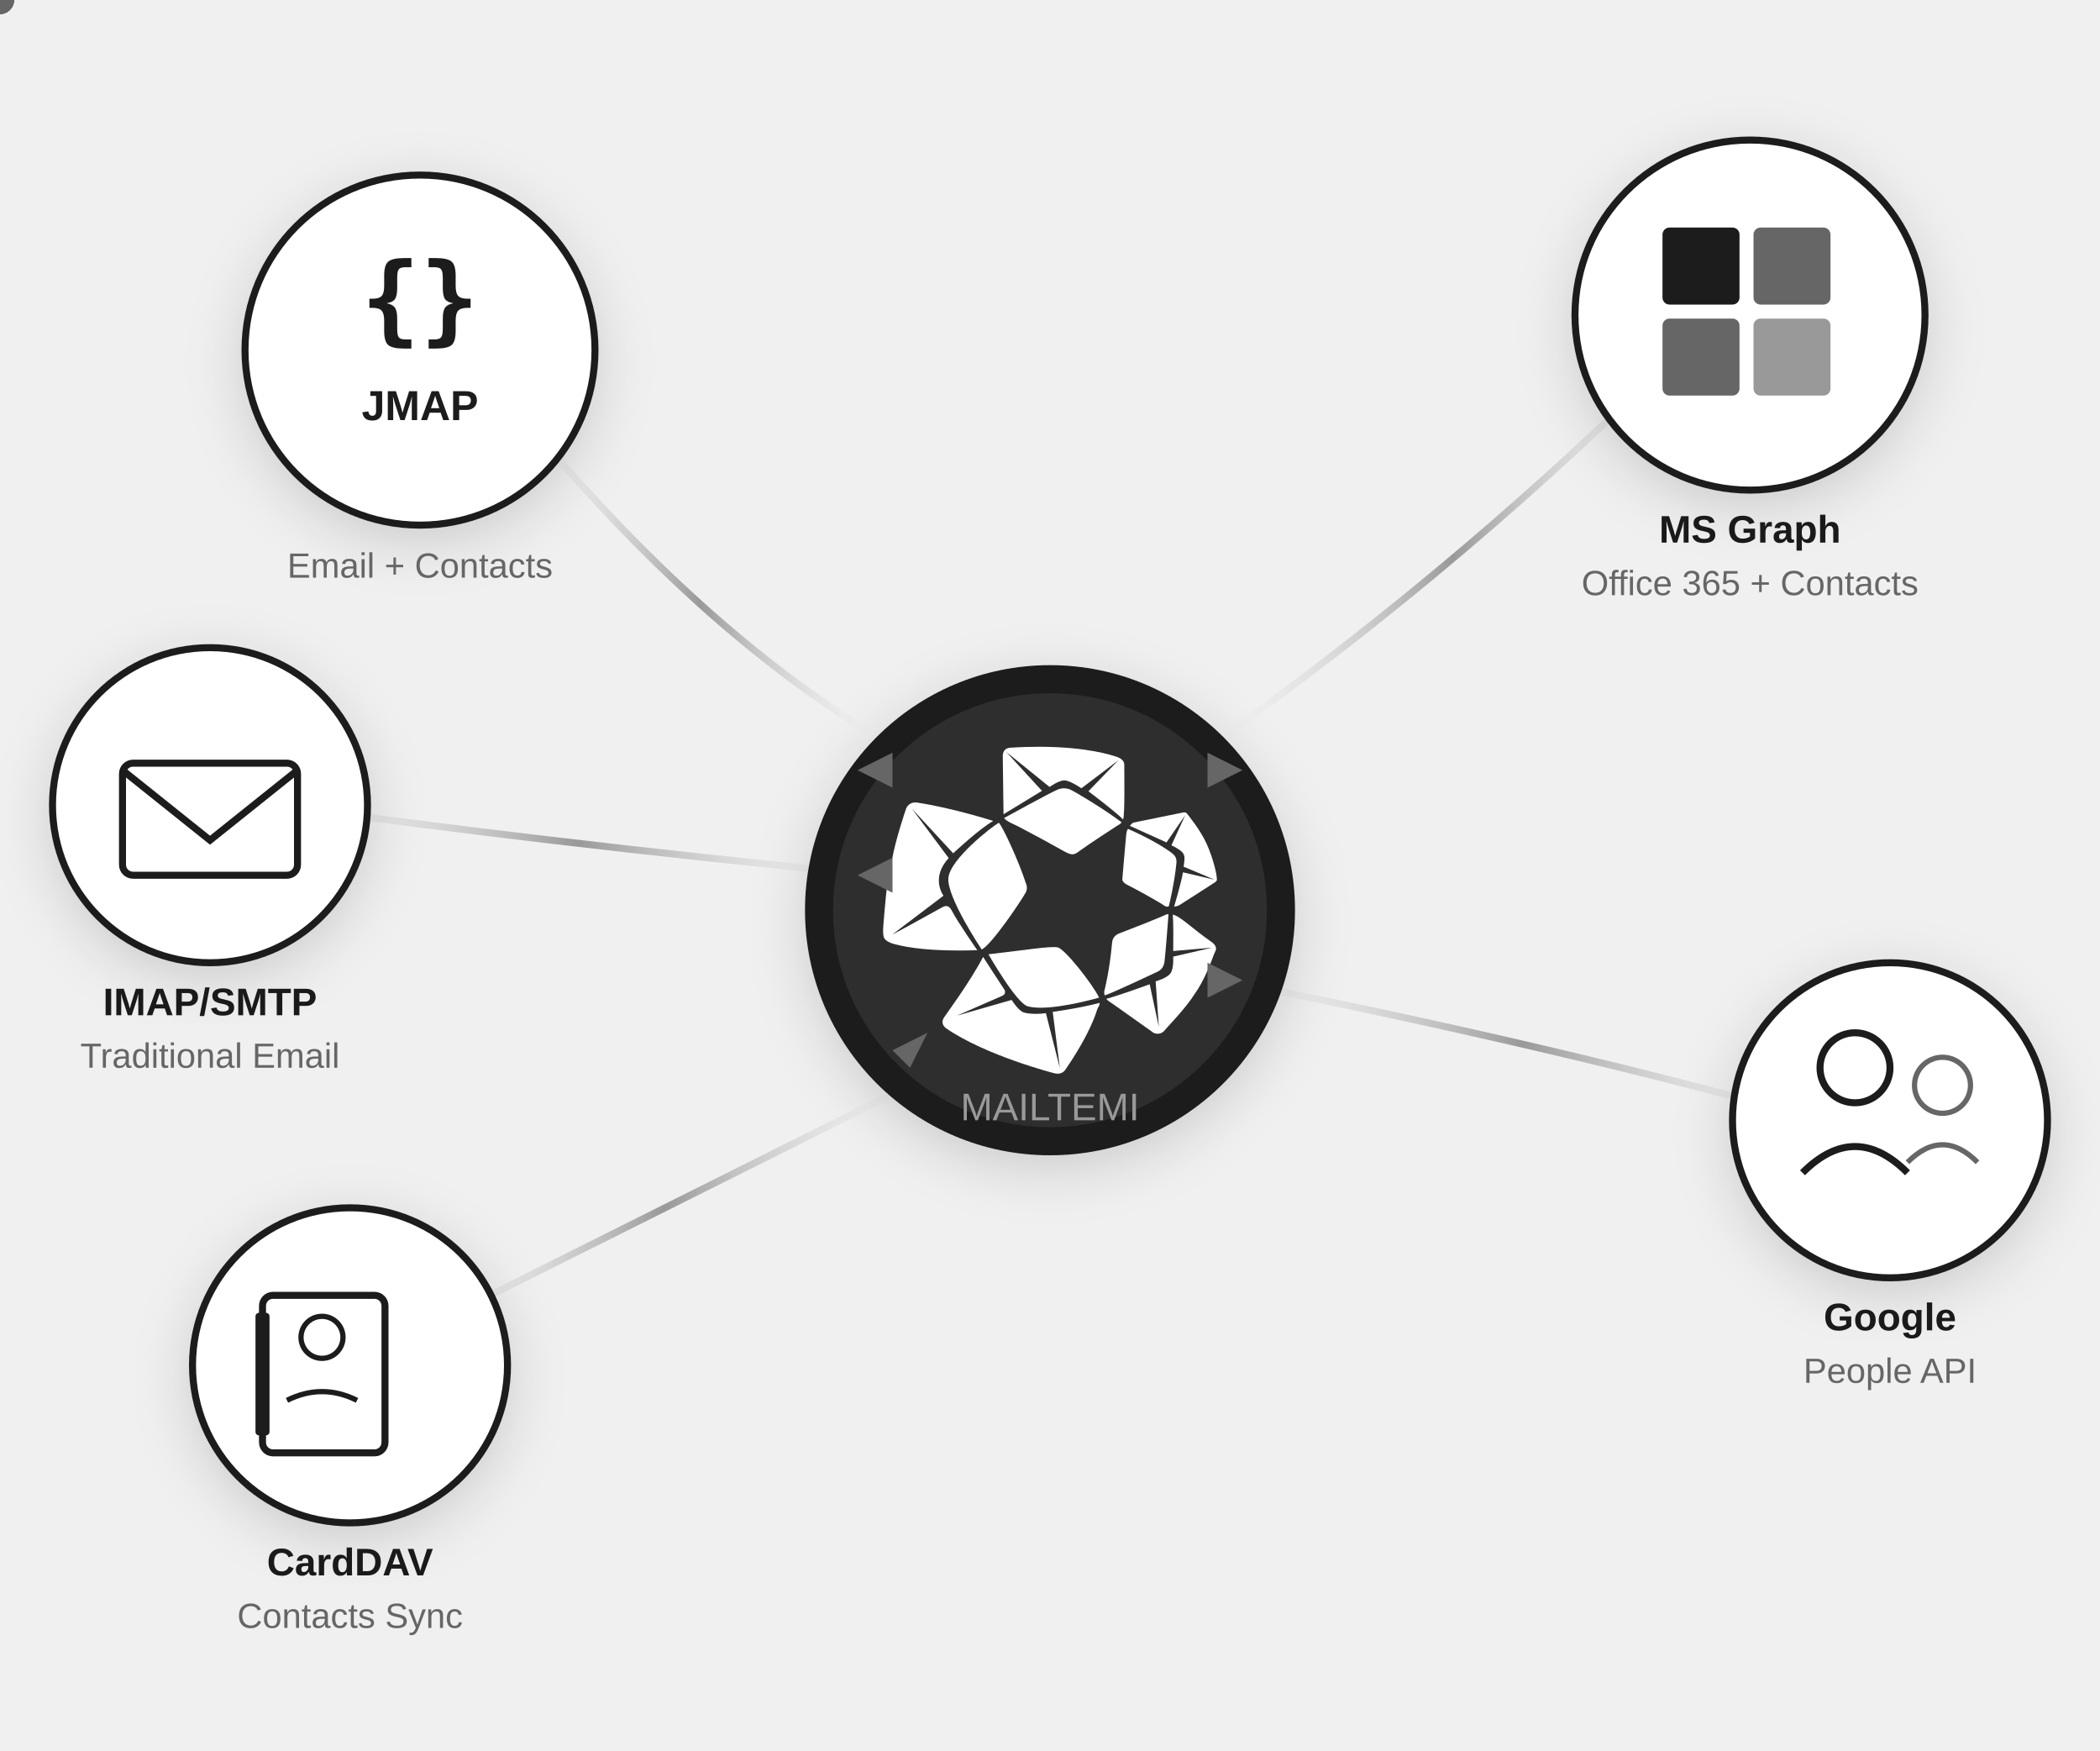
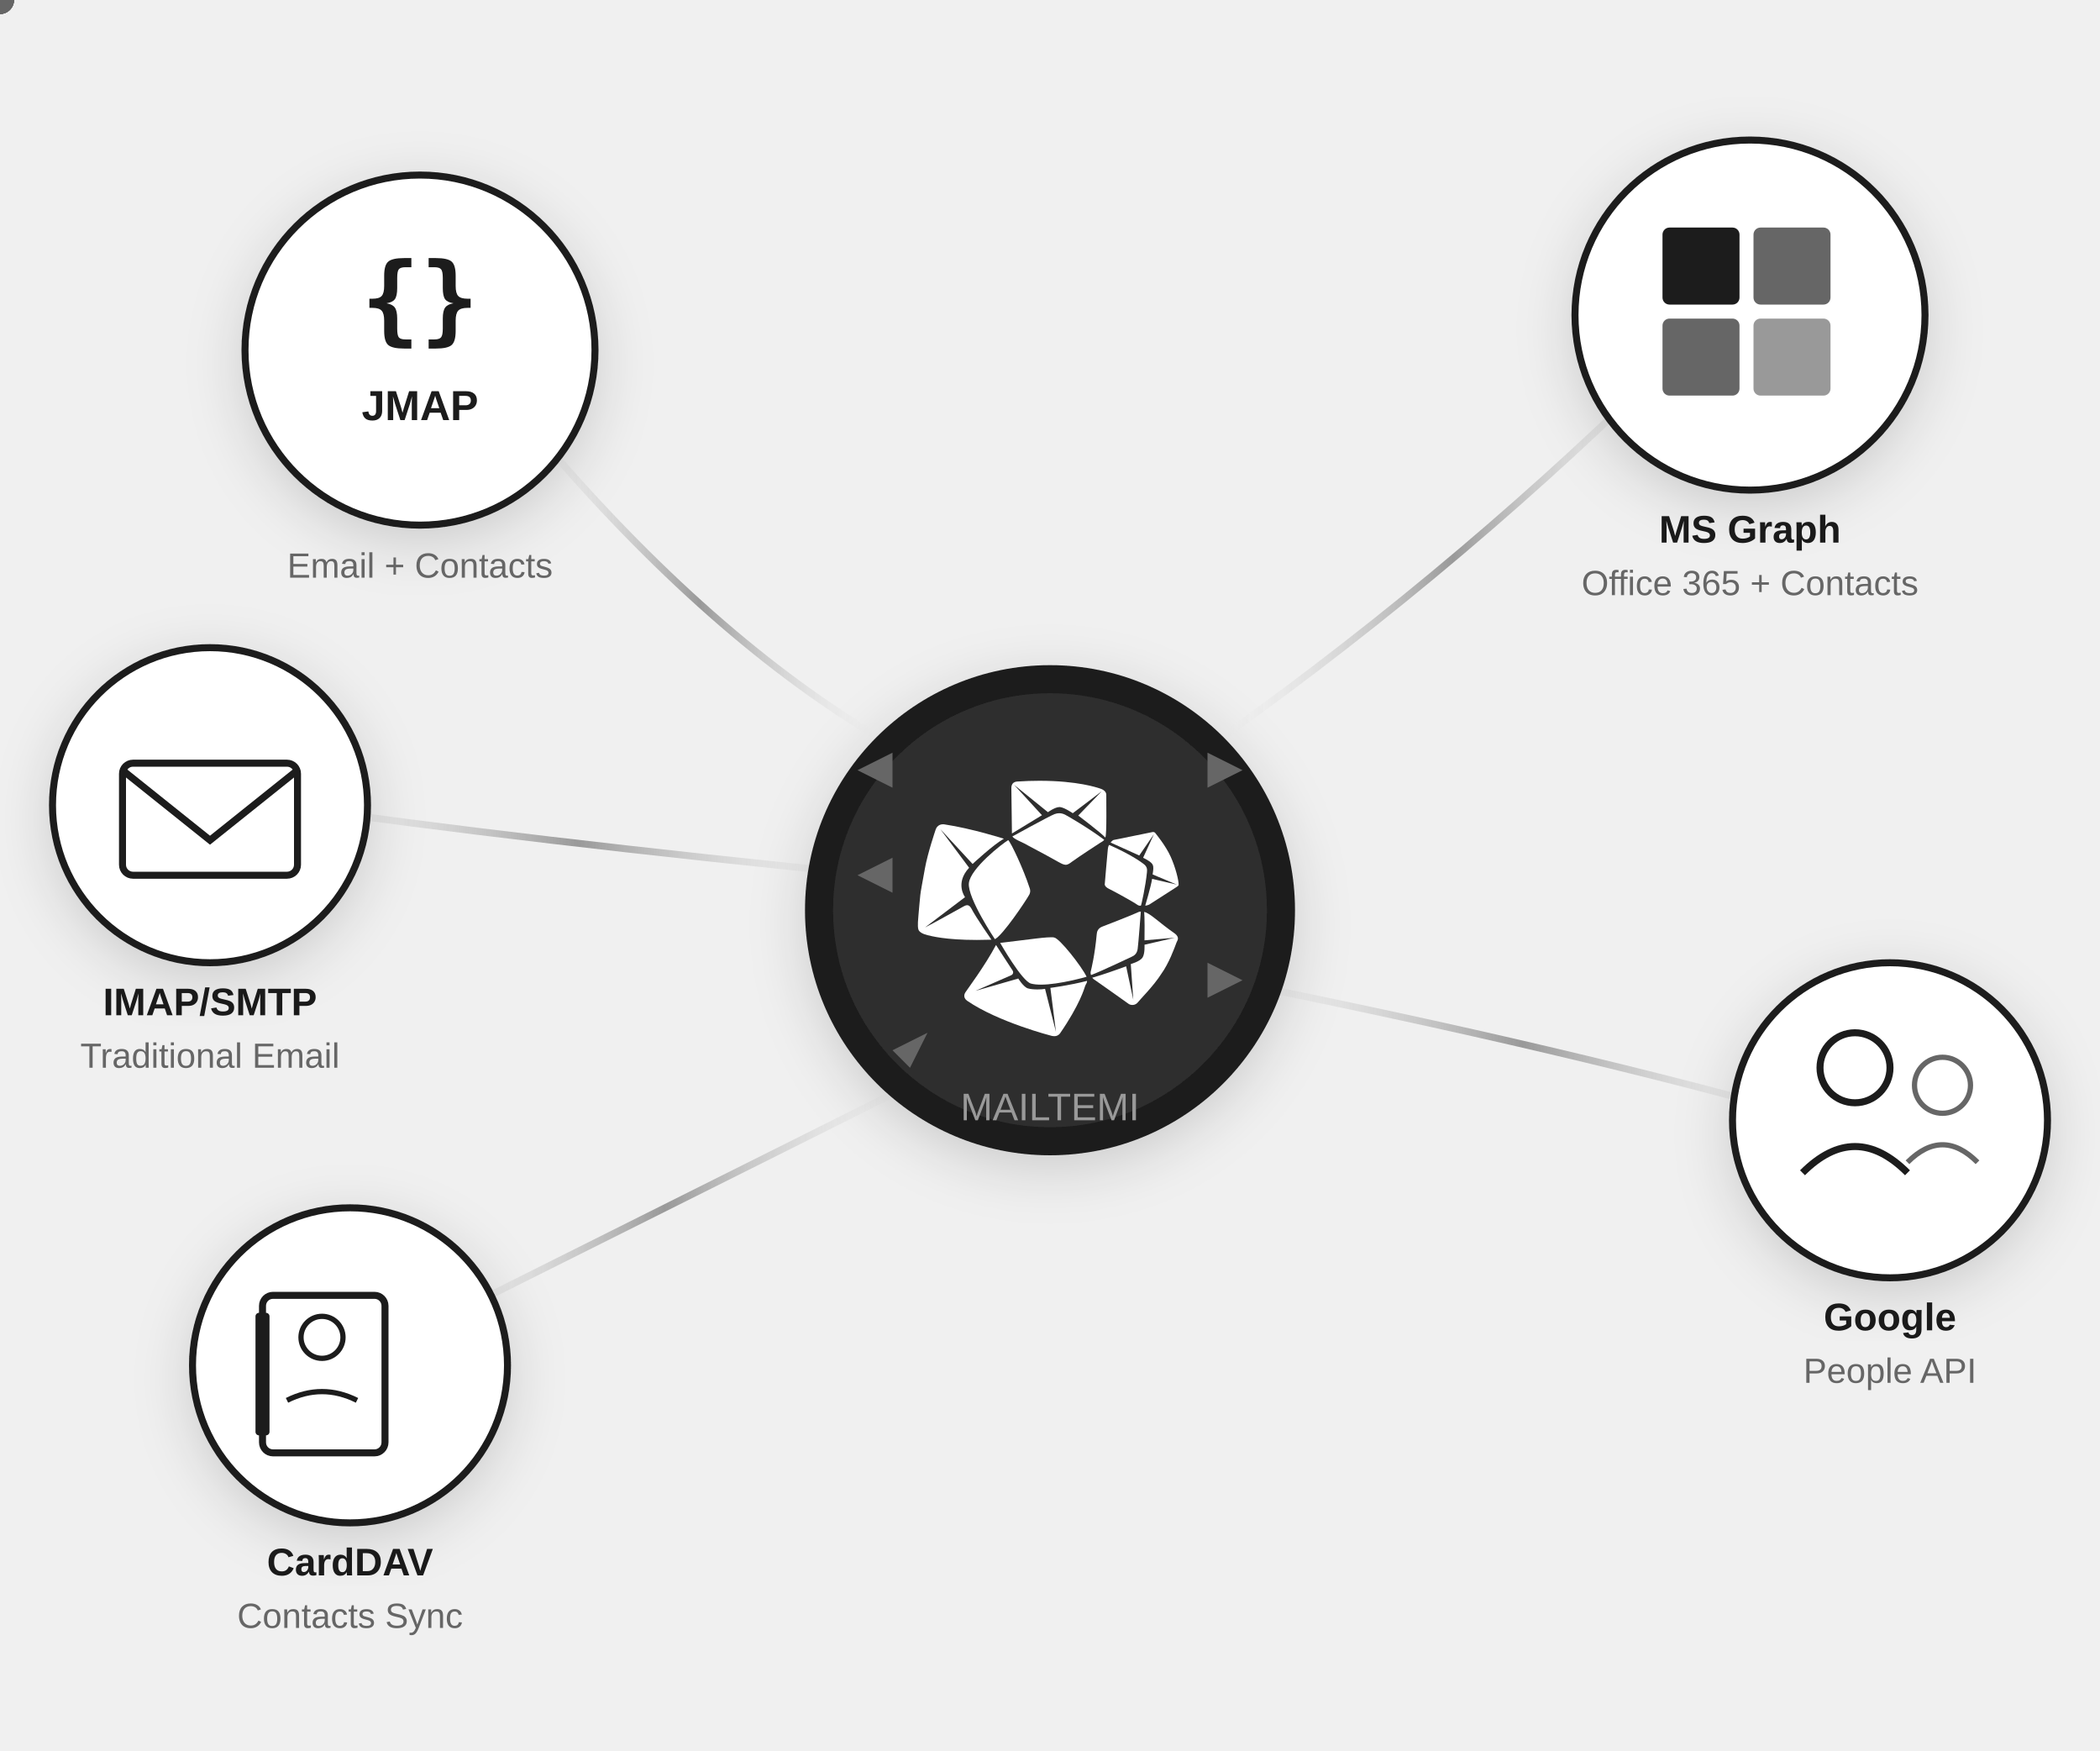
<svg xmlns="http://www.w3.org/2000/svg" viewBox="0 0 600 500" fill="none">
  <defs>
    <linearGradient id="lineGrad" x1="0%" y1="0%" x2="100%" y2="0%">
      <stop offset="0%" style="stop-color:#e5e5e5;stop-opacity:0" />
      <stop offset="50%" style="stop-color:#999;stop-opacity:1" />
      <stop offset="100%" style="stop-color:#e5e5e5;stop-opacity:0" />
    </linearGradient>
    <filter id="shadow" x="-20%" y="-20%" width="140%" height="140%">
      <feDropShadow dx="0" dy="4" stdDeviation="8" flood-opacity="0.15" />
    </filter>
  </defs>
  <path d="M150 120 Q200 180 250 210" stroke="url(#lineGrad)" stroke-width="2" fill="none" />
  <path d="M80 230 Q150 240 250 250" stroke="url(#lineGrad)" stroke-width="2" fill="none" />
  <path d="M120 380 Q180 350 260 310" stroke="url(#lineGrad)" stroke-width="2" fill="none" />
  <path d="M480 100 Q420 160 350 210" stroke="url(#lineGrad)" stroke-width="2" fill="none" />
  <path d="M520 320 Q450 300 350 280" stroke="url(#lineGrad)" stroke-width="2" fill="none" />
  <circle r="4" fill="#666">
    <animateMotion dur="2s" repeatCount="indefinite" path="M150 120 Q200 180 250 210" />
  </circle>
  <circle r="4" fill="#666">
    <animateMotion dur="2.5s" repeatCount="indefinite" path="M80 230 Q150 240 250 250" />
  </circle>
  <circle r="4" fill="#666">
    <animateMotion dur="2.2s" repeatCount="indefinite" path="M120 380 Q180 350 260 310" />
  </circle>
  <circle r="4" fill="#666">
    <animateMotion dur="1.8s" repeatCount="indefinite" path="M480 100 Q420 160 350 210" />
  </circle>
  <circle r="4" fill="#666">
    <animateMotion dur="2.3s" repeatCount="indefinite" path="M520 320 Q450 300 350 280" />
  </circle>
  <g filter="url(#shadow)">
    <circle cx="300" cy="260" r="70" fill="#1a1a1a" />
    <circle cx="300" cy="260" r="62" fill="#2d2d2d" />
-     <g transform="translate(252, 212) scale(0.32)" fill="#ffffff">
+     <g transform="translate(262, 222) scale(0.25)" fill="#ffffff">
      <path d="M244.94,205.37c3.55-1.51,6.45-3.81,7.25-9.16c0.8-5.35,3.63-42.57,3.63-42.57c-0.21-0.04-0.44-0.06-0.67-0.06c-0.52,0-1.05,0.1-1.44,0.25c-7.57,3.61-36.57,14.85-41.93,16.88c-5.36,2.03-6.18,6.28-6.35,8.46c-2.27,24.75-6.38,40.77-6.73,42.15c-0.36,1.38-0.56,2.43,0.15,4.72C208.13,222.92,241.4,206.88,244.94,205.37z" />
      <path d="M259.17,99.27c-3.32-2.66-15.89-11.47-39.53-21.91c-0.64,1.06-1.1,1.27-1.58,5.1c-0.47,3.83-3.46,39.57-3.46,39.57s-0.74,2.85,4.77,5.51c5.51,2.66,27.97,14.95,32.55,18.3c1.19,0.82,2.27,1.01,3.01,1.01c0.59,0,0.96-0.12,0.96-0.12c0.42,0,5.44-22.7,6.9-37.95C263.12,105.35,263.16,102.41,259.17,99.27z" />
      <path d="M214,71.55c-17.59-13.25-42.49-27.63-44.55-28.61c-1.38-0.66-3.73-1.79-6.92-1.79c-1.57,0-3.34,0.28-5.31,1.01C151.25,44.39,109,67.7,109,67.7c2.1,3.2,10.6,6.31,13.69,8.03c1.45,0.8,2.89,1.61,4.35,2.37c36.26,18.98,37.8,21.59,42.76,21.99c0.04,0,0.07,0,0.11,0c2.6,0,4.74-1.71,6.66-3.15c8.03-5.85,30.88-20.79,32.45-21.74S212.86,73.06,214,71.55z" />
      <path d="M203.02,231.54c1.24,0.65,36.19,25.66,39.28,27.77c1.21,0.65,2.51,0.96,3.8,0.96c0.62,0,1.23-0.07,1.83-0.21c1.82-0.43,3.5-1.48,4.7-3.09c2.41-3.24,17.77-18.37,26.62-32.33c8.67-12.03,14.86-29.07,17.28-35.61c0.85-2,2.06-3.57,1.61-5.74c-0.01-0.04-0.02-0.07-0.03-0.11c-0.5-2.13-2.47-3.91-4.06-4.99c-17.12-11.83-27.88-23.15-34.49-24.24c0,0,0.85,4.14,0.44,32.46l34.65-2.99L260,191.41c0,0,0.67,10.31-2.32,14.76c-2.99,4.46-13.36,7.32-13.36,7.32l2.85,40.71l-8.15-38.13c0,0-24.2,8.94-38.76,13.05C200.26,229.12,201.77,230.89,203.02,231.54z" />
      <path d="M130.18,235.78c3.18,0.88,7.1,1.25,11.41,1.25c21.32,0,52.24-9.02,52.24-9.02c-5.65-11.88-31.07-44.23-37.16-44.86c-0.61-0.19-1.73-0.27-3.13-0.27c-5.8,0-16.49,1.31-16.49,1.32l-42,5.14C95.05,189.34,119.78,232.89,130.18,235.78z" />
      <path d="M216.33,20.26c0.1-4.94-5.57-6.92-8.09-7.64c-2.13-0.61-24.41-8.53-68.18-8.53c-7.93,0-16.56,0.26-25.91,0.88c-6.38,0.63-6.32,6.35-6.32,7.61s0.67,51.75,0.67,51.75l34.32-20.89L110.97,8.73l38.67,31.25c0,0,7.98-5.87,13.26-5.87c0.29,0,0.58,0.02,0.86,0.06c5.22,0.74,14.27,6.98,14.27,6.98l33.1-25.07l-26.84,27.73c0,0,25.52,19.25,30.96,25.18C217.03,65.43,216.24,24.84,216.33,20.26z" />
      <path d="M55.29,245.85c-2.09,3.37-1.65,6.8,1.91,9.53c35.92,24.67,96.7,40.16,96.7,40.16c1.02,0.22,2.05,0.37,3.08,0.37c2.23,0,4.42-0.72,6.35-3.01c22.71-32.89,27.95-51.68,28.8-54.23c0.85-2.54,2.47-3.7,2.16-5.94c-20.2,5.19-41.87,7.99-41.87,7.99l6.4,50.28l-12.48-49.15c-1.99,0.4-5.22,0.65-8.61,0.65c-4.02,0-8.27-0.35-11.01-1.2c-5.04-1.56-10.97-11.24-10.97-11.24l-48.91,14.06c0,0,37.1-16.26,40.58-17.74c3.48-1.48,2.46-4.8,1.75-5.65c-0.71-0.85-18.88-29.05-18.88-29.05C77.68,215.53,57.41,242.48,55.29,245.85z" />
      <path d="M29.7,53.78c-5.4,0-7.68,4.01-8.29,5.83c-0.66,1.97-9.1,26.78-12.3,44.34C5.91,121.51,4.15,131,3.8,134.47c-0.35,3.47-2,20.67-2.17,23.71s-1.34,11.96,0,15.94c1.02,3.05,5.58,5.24,10.46,6.39c4.27,1,20.21,5.45,56.36,5.45c5.13,0,10.66-0.09,16.63-0.29c0,0-17.74-25.37-23.13-35.97c-1.5-2.6-3.07-3.44-4.63-3.44c-1.29,0-2.58,0.58-3.8,1.23c-2.69,1.42-36.8,20.54-44.33,24.18l45.7-34.62c0,0-11.86-15.84,4.67-33.58L26.67,59.33l36.87,39.82c0,0,23.63-22.07,35.78-28.84c0,0-36.2-11.64-68.21-16.44C30.62,53.81,30.15,53.78,29.7,53.78z" />
      <path d="M272.2,63.63c-0.15-0.19-0.31-0.34-0.48-0.46c-0.62-0.44-1.38-0.54-1.92-0.54c-0.4,0-0.67,0.06-0.67,0.06s-43.45,8.85-44.52,9.05c-1.08,0.19-3.37,2.92-3.37,2.92L254,89.47l16.75-24.34l-12.33,26.9c13.03,6.57,12.43,8.38,10.85,19.09l27.68,11.63l-28.25-6.59c-1.26,8.48-7.87,30.58-7.87,30.58c1.27,0,3.51-0.61,4.52-1.17c1.01-0.56,28.22-18.07,29.49-18.93c1.17-0.8,3.7-2.14,4.1-3.3c0.03-0.11,0.05-0.21,0.05-0.31c0.29-4.49-3.37-19.55-9.08-32.21C284.21,78.16,273.23,64.96,272.2,63.63z" />
      <path d="M59.27,121.1c-1.71,17,29.76,63.98,29.76,63.98c9.19-4.63,35-43.34,38.28-49.2c3.39-4.65,1.7-8.46,1.16-9.97c-6.85-21.03-20.93-50.93-24.2-54.02C98.16,75.39,60.98,104.11,59.27,121.1z" />
    </g>
    <text x="300" y="320" font-family="Arial, sans-serif" font-size="11" fill="#999" text-anchor="middle">MAILTEMI</text>
  </g>
  <g filter="url(#shadow)">
    <circle cx="120" cy="100" r="50" fill="#fff" stroke="#1a1a1a" stroke-width="2" />
    <text x="120" y="95" font-family="monospace" font-size="28" fill="#1a1a1a" text-anchor="middle" font-weight="bold">{}</text>
    <text x="120" y="120" font-family="Arial, sans-serif" font-size="12" fill="#1a1a1a" text-anchor="middle" font-weight="bold">JMAP</text>
  </g>
  <text x="120" y="165" font-family="Arial, sans-serif" font-size="10" fill="#666" text-anchor="middle">Email + Contacts</text>
  <g filter="url(#shadow)">
    <circle cx="60" cy="230" r="45" fill="#fff" stroke="#1a1a1a" stroke-width="2" />
    <rect x="35" y="218" width="50" height="32" rx="3" fill="none" stroke="#1a1a1a" stroke-width="2" />
    <path d="M35 220 L60 240 L85 220" stroke="#1a1a1a" stroke-width="2" fill="none" />
  </g>
  <text x="60" y="290" font-family="Arial, sans-serif" font-size="11" fill="#1a1a1a" text-anchor="middle" font-weight="bold">IMAP/SMTP</text>
  <text x="60" y="305" font-family="Arial, sans-serif" font-size="10" fill="#666" text-anchor="middle">Traditional Email</text>
  <g filter="url(#shadow)">
    <circle cx="100" cy="390" r="45" fill="#fff" stroke="#1a1a1a" stroke-width="2" />
    <rect x="75" y="370" width="35" height="45" rx="3" fill="none" stroke="#1a1a1a" stroke-width="2" />
    <rect x="73" y="375" width="4" height="35" rx="1" fill="#1a1a1a" />
    <circle cx="92" cy="382" r="6" fill="none" stroke="#1a1a1a" stroke-width="1.5" />
    <path d="M82 400 Q92 395 102 400" stroke="#1a1a1a" stroke-width="1.5" fill="none" />
  </g>
  <text x="100" y="450" font-family="Arial, sans-serif" font-size="11" fill="#1a1a1a" text-anchor="middle" font-weight="bold">CardDAV</text>
  <text x="100" y="465" font-family="Arial, sans-serif" font-size="10" fill="#666" text-anchor="middle">Contacts Sync</text>
  <g filter="url(#shadow)">
    <circle cx="500" cy="90" r="50" fill="#fff" stroke="#1a1a1a" stroke-width="2" />
    <rect x="475" y="65" width="22" height="22" rx="2" fill="#1a1a1a" />
    <rect x="501" y="65" width="22" height="22" rx="2" fill="#666" />
    <rect x="475" y="91" width="22" height="22" rx="2" fill="#666" />
    <rect x="501" y="91" width="22" height="22" rx="2" fill="#999" />
  </g>
  <text x="500" y="155" font-family="Arial, sans-serif" font-size="11" fill="#1a1a1a" text-anchor="middle" font-weight="bold">MS Graph</text>
  <text x="500" y="170" font-family="Arial, sans-serif" font-size="10" fill="#666" text-anchor="middle">Office 365 + Contacts</text>
  <g filter="url(#shadow)">
    <circle cx="540" cy="320" r="45" fill="#fff" stroke="#1a1a1a" stroke-width="2" />
    <circle cx="530" cy="305" r="10" fill="none" stroke="#1a1a1a" stroke-width="2" />
    <path d="M515 335 Q530 320 545 335" stroke="#1a1a1a" stroke-width="2" fill="none" />
    <circle cx="555" cy="310" r="8" fill="none" stroke="#666" stroke-width="1.5" />
    <path d="M545 332 Q555 322 565 332" stroke="#666" stroke-width="1.5" fill="none" />
  </g>
  <text x="540" y="380" font-family="Arial, sans-serif" font-size="11" fill="#1a1a1a" text-anchor="middle" font-weight="bold">Google</text>
  <text x="540" y="395" font-family="Arial, sans-serif" font-size="10" fill="#666" text-anchor="middle">People API</text>
  <polygon points="245,220 255,215 255,225" fill="#666" />
  <polygon points="245,250 255,245 255,255" fill="#666" />
  <polygon points="255,300 265,295 260,305" fill="#666" />
  <polygon points="355,220 345,215 345,225" fill="#666" />
  <polygon points="355,280 345,275 345,285" fill="#666" />
</svg>
